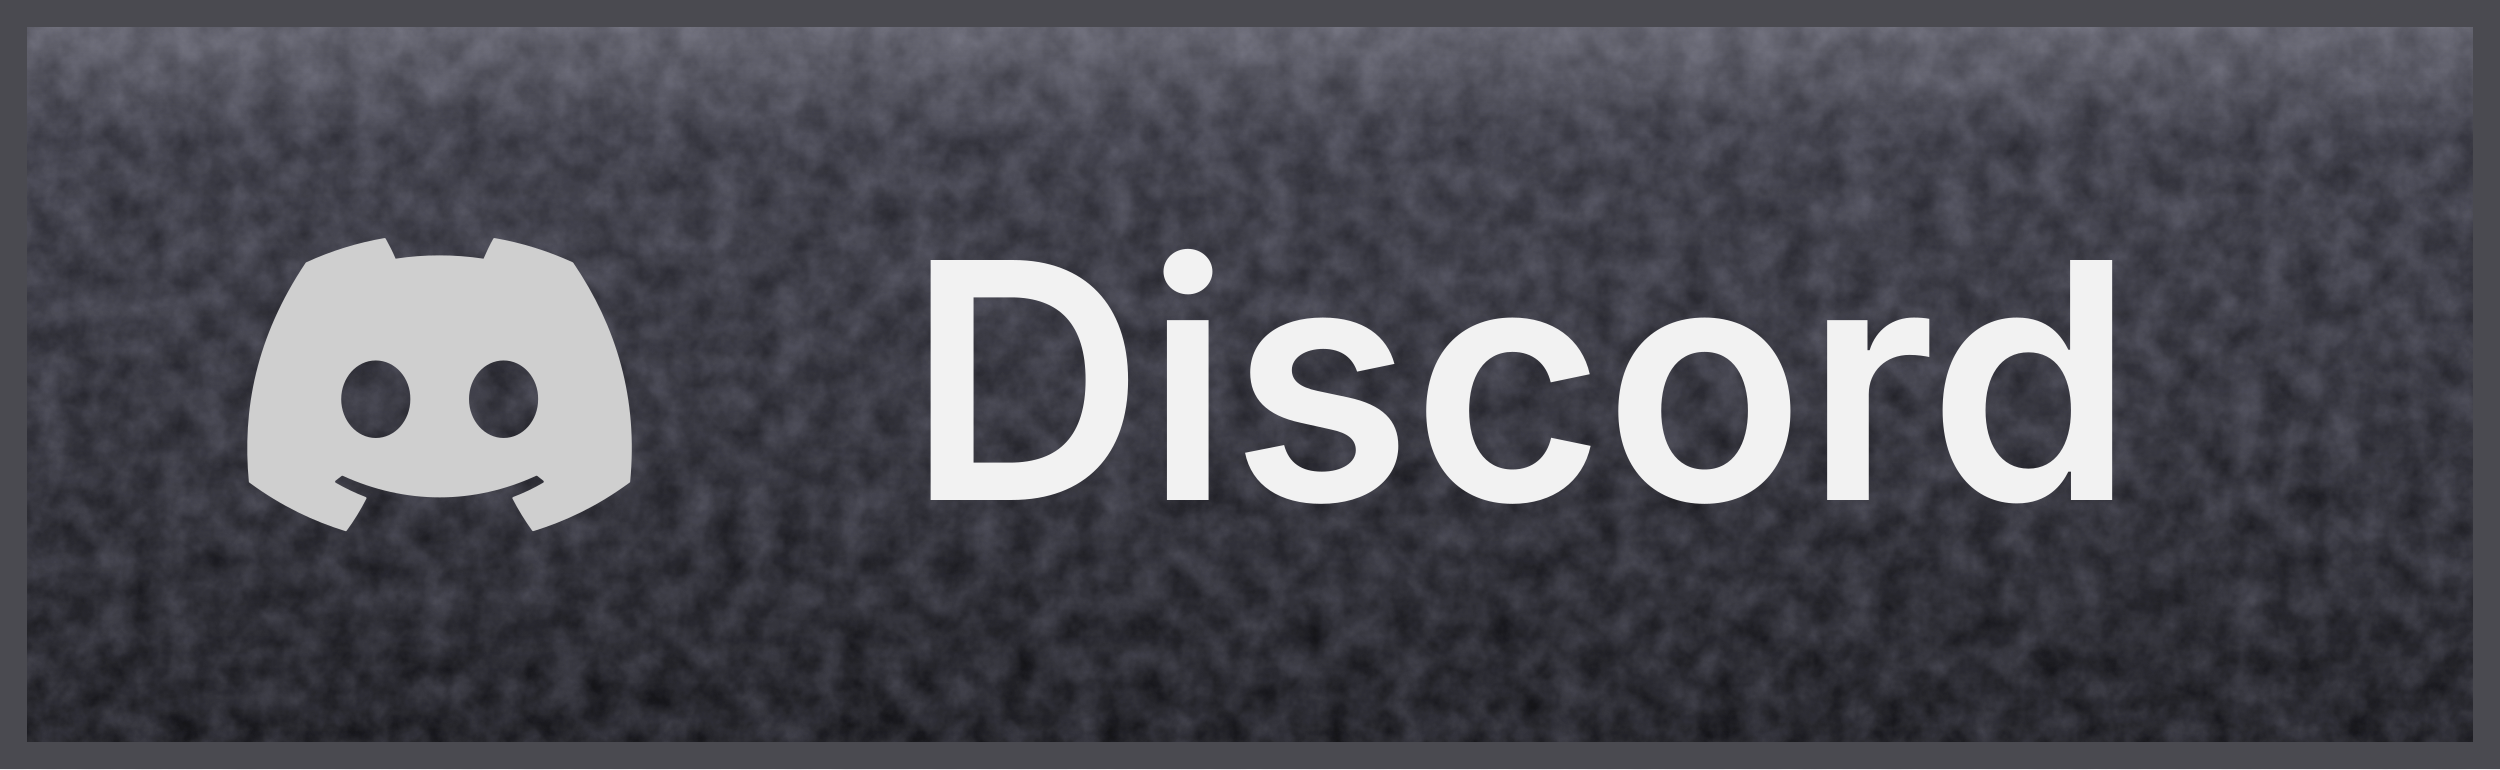
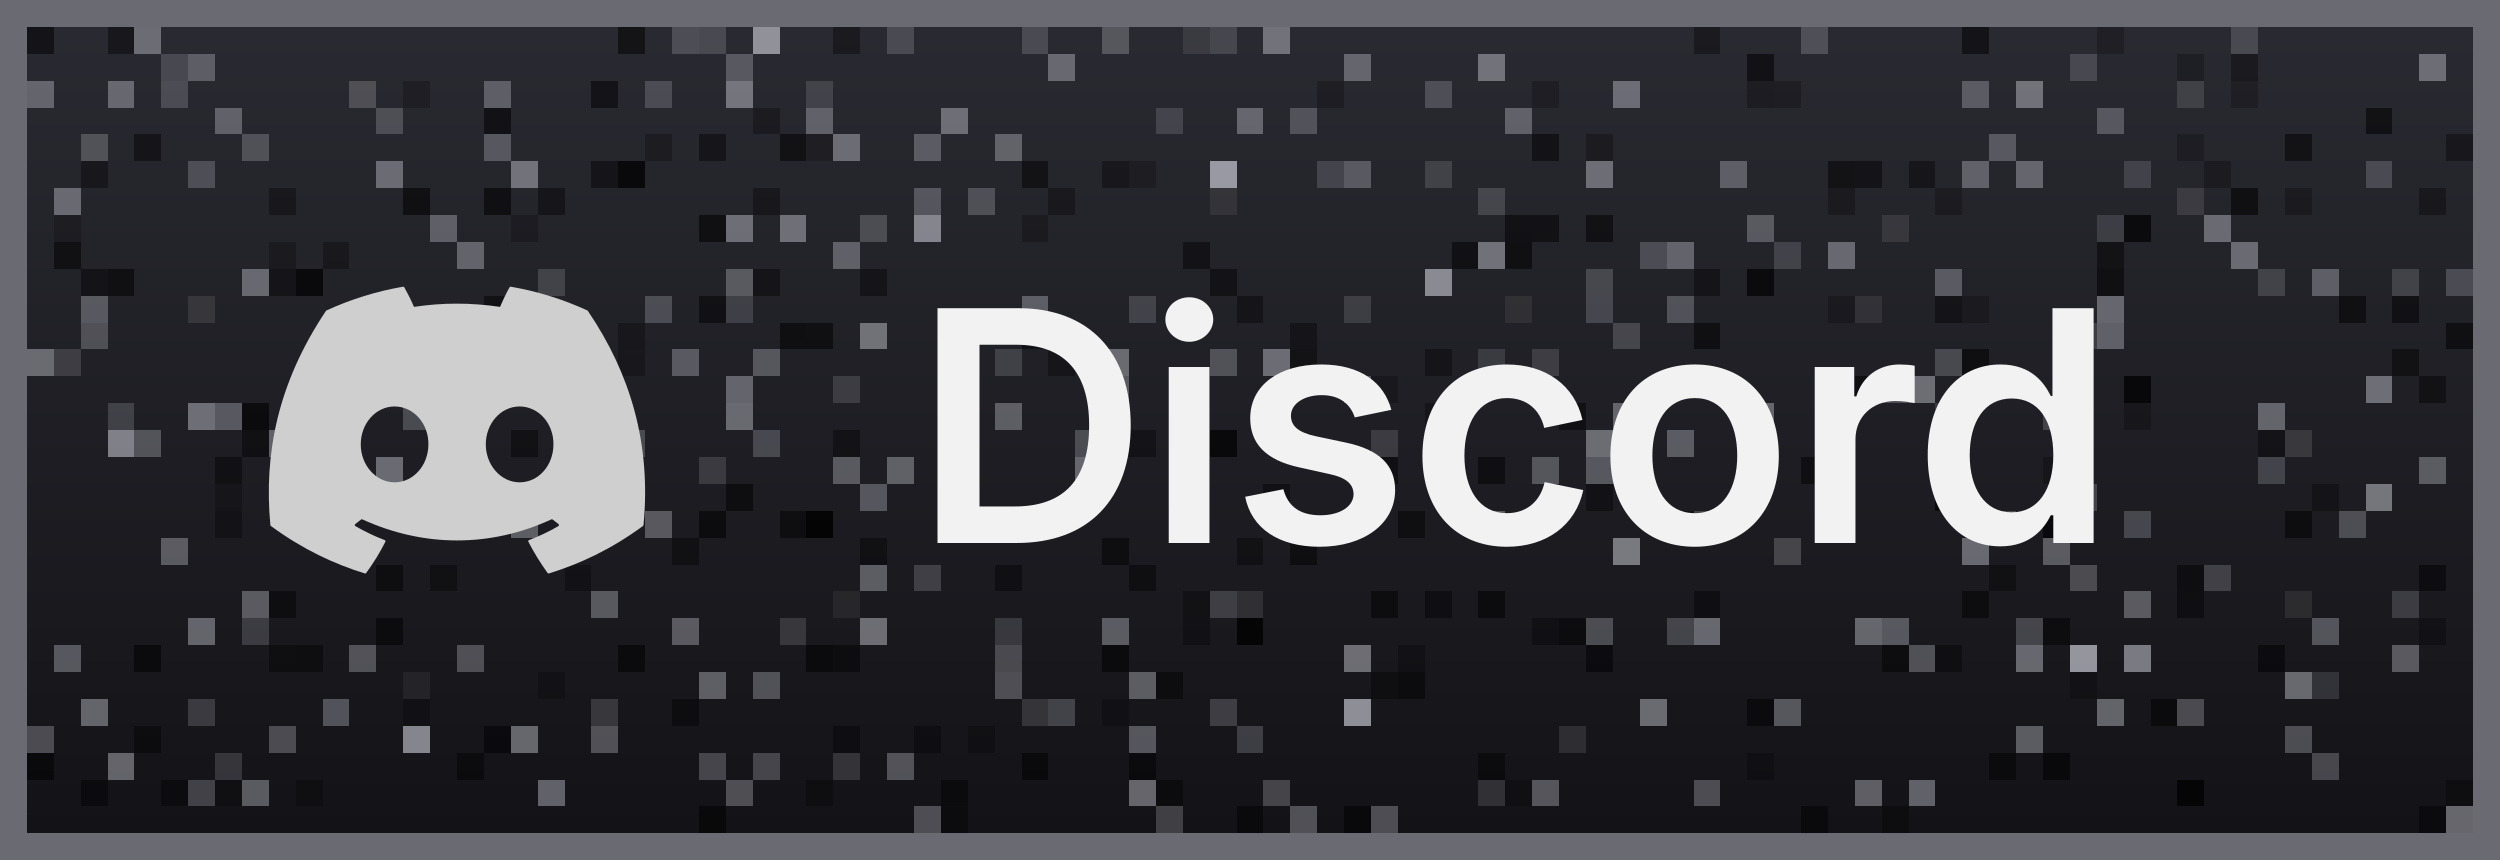
- <svg xmlns="http://www.w3.org/2000/svg" width="91" height="28" viewBox="0 0 91 28" role="img" aria-label="Discord">
+ <svg xmlns="http://www.w3.org/2000/svg" width="93" height="32" viewBox="0 0 93 32" role="img" aria-label="Discord">
  <defs>
    <linearGradient id="pt" x1="0" y1="0" x2="0" y2="1">
-       <stop offset="0" stop-color="#5a5a64" />
-       <stop offset="0.18" stop-color="#2a2a32" />
-       <stop offset="0.55" stop-color="#1e1e24" />
-       <stop offset="1" stop-color="#08080a" />
+       <stop offset="0" stop-color="#2a2a32" />
+       <stop offset="1" stop-color="#121216" />
    </linearGradient>
-     <filter id="gn" x="0" y="0" width="1" height="1" filterUnits="objectBoundingBox" primitiveUnits="userSpaceOnUse" color-interpolation-filters="sRGB">
-       <feTurbulence type="fractalNoise" baseFrequency="0.85" numOctaves="4" seed="4" stitchTiles="stitch" result="n" />
-       <feColorMatrix type="matrix" values="0 0 0 0 0.78  0 0 0 0 0.78  0 0 0 0 0.82  0 0 0 0.45 0" in="n" result="g" />
-       <feBlend in="SourceGraphic" in2="g" mode="overlay" />
-     </filter>
+     <clipPath id="face">
+       <rect x="0" y="0" width="93" height="32" />
+     </clipPath>
  </defs>
-   <rect x="0" y="0" width="91" height="28" shape-rendering="crispEdges" fill="url(#pt)" filter="url(#gn)" />
-   <rect x="0.5" y="0.5" width="90" height="27" fill="none" stroke="#4a4a50" shape-rendering="crispEdges" />
-   <g transform="translate(9.00 7.00) scale(0.5833)" fill="#cfcfcf">
+   <g clip-path="url(#face)" shape-rendering="crispEdges">
+     <rect x="0" y="0" width="93" height="32" fill="url(#pt)" />
+     <rect x="81" y="2" width="1" height="1" fill="#000000" opacity="0.24" />
+     <rect x="5" y="1" width="1" height="1" fill="#c8c8d2" opacity="0.42" />
+     <rect x="85" y="16" width="1" height="1" fill="#000000" opacity="0.39" />
+     <rect x="10" y="27" width="1" height="1" fill="#c8c8d2" opacity="0.30" />
+     <rect x="71" y="14" width="1" height="1" fill="#c8c8d2" opacity="0.46" />
+     <rect x="8" y="4" width="1" height="1" fill="#c8c8d2" opacity="0.36" />
+     <rect x="25" y="20" width="1" height="1" fill="#000000" opacity="0.36" />
+     <rect x="90" y="17" width="1" height="1" fill="#c8c8d2" opacity="0.36" />
+     <rect x="26" y="25" width="1" height="1" fill="#c8c8d2" opacity="0.40" />
+     <rect x="73" y="22" width="1" height="1" fill="#000000" opacity="0.47" />
+     <rect x="68" y="18" width="1" height="1" fill="#000000" opacity="0.40" />
+     <rect x="50" y="11" width="1" height="1" fill="#c8c8d2" opacity="0.17" />
+     <rect x="20" y="10" width="1" height="1" fill="#c8c8d2" opacity="0.19" />
+     <rect x="83" y="2" width="1" height="1" fill="#000000" opacity="0.36" />
+     <rect x="11" y="16" width="1" height="1" fill="#000000" opacity="0.48" />
+     <rect x="39" y="2" width="1" height="1" fill="#c8c8d2" opacity="0.40" />
+     <rect x="4" y="16" width="1" height="1" fill="#c8c8d2" opacity="0.40" />
+     <rect x="73" y="20" width="1" height="1" fill="#c8c8d2" opacity="0.23" />
+     <rect x="35" y="18" width="1" height="1" fill="#c8c8d2" opacity="0.28" />
+     <rect x="34" y="27" width="1" height="1" fill="#000000" opacity="0.31" />
+     <rect x="55" y="29" width="1" height="1" fill="#c8c8d2" opacity="0.16" />
+     <rect x="78" y="10" width="1" height="1" fill="#000000" opacity="0.54" />
+     <rect x="50" y="24" width="1" height="1" fill="#c8c8d2" opacity="0.48" />
+     <rect x="13" y="3" width="1" height="1" fill="#c8c8d2" opacity="0.41" />
+     <rect x="89" y="24" width="1" height="1" fill="#c8c8d2" opacity="0.37" />
+     <rect x="32" y="20" width="1" height="1" fill="#000000" opacity="0.37" />
+     <rect x="76" y="19" width="1" height="1" fill="#000000" opacity="0.41" />
+     <rect x="51" y="17" width="1" height="1" fill="#000000" opacity="0.43" />
+     <rect x="43" y="25" width="1" height="1" fill="#000000" opacity="0.43" />
+     <rect x="4" y="10" width="1" height="1" fill="#000000" opacity="0.54" />
+     <rect x="55" y="13" width="1" height="1" fill="#c8c8d2" opacity="0.16" />
+     <rect x="78" y="26" width="1" height="1" fill="#c8c8d2" opacity="0.43" />
+     <rect x="2" y="13" width="1" height="1" fill="#c8c8d2" opacity="0.17" />
+     <rect x="66" y="20" width="1" height="1" fill="#000000" opacity="0.31" />
+     <rect x="7" y="11" width="1" height="1" fill="#c8c8d2" opacity="0.42" />
+     <rect x="73" y="3" width="1" height="1" fill="#c8c8d2" opacity="0.32" />
+     <rect x="32" y="12" width="1" height="1" fill="#c8c8d2" opacity="0.48" />
+     <rect x="63" y="1" width="1" height="1" fill="#000000" opacity="0.37" />
+     <rect x="73" y="6" width="1" height="1" fill="#c8c8d2" opacity="0.37" />
+     <rect x="88" y="18" width="1" height="1" fill="#c8c8d2" opacity="0.35" />
+     <rect x="21" y="18" width="1" height="1" fill="#000000" opacity="0.48" />
+     <rect x="58" y="27" width="1" height="1" fill="#c8c8d2" opacity="0.40" />
+     <rect x="46" y="22" width="1" height="1" fill="#c8c8d2" opacity="0.35" />
+     <rect x="87" y="11" width="1" height="1" fill="#000000" opacity="0.53" />
+     <rect x="19" y="16" width="1" height="1" fill="#000000" opacity="0.41" />
+     <rect x="1" y="27" width="1" height="1" fill="#c8c8d2" opacity="0.30" />
+     <rect x="41" y="13" width="1" height="1" fill="#c8c8d2" opacity="0.44" />
+     <rect x="85" y="5" width="1" height="1" fill="#000000" opacity="0.50" />
+     <rect x="59" y="11" width="1" height="1" fill="#c8c8d2" opacity="0.23" />
+     <rect x="55" y="2" width="1" height="1" fill="#c8c8d2" opacity="0.46" />
+     <rect x="32" y="23" width="1" height="1" fill="#c8c8d2" opacity="0.48" />
+     <rect x="32" y="8" width="1" height="1" fill="#000000" opacity="0.27" />
+     <rect x="2" y="7" width="1" height="1" fill="#c8c8d2" opacity="0.42" />
+     <rect x="50" y="14" width="1" height="1" fill="#c8c8d2" opacity="0.32" />
+     <rect x="75" y="23" width="1" height="1" fill="#c8c8d2" opacity="0.25" />
+     <rect x="60" y="12" width="1" height="1" fill="#c8c8d2" opacity="0.22" />
+     <rect x="24" y="11" width="1" height="1" fill="#c8c8d2" opacity="0.26" />
+     <rect x="0" y="11" width="1" height="1" fill="#000000" opacity="0.30" />
+     <rect x="63" y="19" width="1" height="1" fill="#c8c8d2" opacity="0.23" />
+     <rect x="8" y="18" width="1" height="1" fill="#000000" opacity="0.24" />
+     <rect x="10" y="24" width="1" height="1" fill="#000000" opacity="0.38" />
+     <rect x="85" y="27" width="1" height="1" fill="#c8c8d2" opacity="0.31" />
+     <rect x="15" y="3" width="1" height="1" fill="#000000" opacity="0.24" />
+     <rect x="47" y="18" width="1" height="1" fill="#000000" opacity="0.39" />
+     <rect x="26" y="17" width="1" height="1" fill="#c8c8d2" opacity="0.17" />
+     <rect x="52" y="25" width="1" height="1" fill="#000000" opacity="0.48" />
+     <rect x="8" y="29" width="1" height="1" fill="#000000" opacity="0.21" />
+     <rect x="70" y="14" width="1" height="1" fill="#c8c8d2" opacity="0.27" />
+     <rect x="44" y="1" width="1" height="1" fill="#c8c8d2" opacity="0.20" />
+     <rect x="55" y="22" width="1" height="1" fill="#000000" opacity="0.52" />
+     <rect x="7" y="6" width="1" height="1" fill="#c8c8d2" opacity="0.25" />
+     <rect x="14" y="21" width="1" height="1" fill="#000000" opacity="0.47" />
+     <rect x="76" y="20" width="1" height="1" fill="#c8c8d2" opacity="0.37" />
+     <rect x="34" y="5" width="1" height="1" fill="#c8c8d2" opacity="0.33" />
+     <rect x="49" y="3" width="1" height="1" fill="#000000" opacity="0.26" />
+     <rect x="58" y="23" width="1" height="1" fill="#000000" opacity="0.49" />
+     <rect x="28" y="10" width="1" height="1" fill="#000000" opacity="0.39" />
+     <rect x="55" y="9" width="1" height="1" fill="#c8c8d2" opacity="0.47" />
+     <rect x="90" y="31" width="1" height="1" fill="#c8c8d2" opacity="0.24" />
+     <rect x="69" y="14" width="1" height="1" fill="#000000" opacity="0.53" />
+     <rect x="28" y="7" width="1" height="1" fill="#000000" opacity="0.35" />
+     <rect x="85" y="0" width="1" height="1" fill="#c8c8d2" opacity="0.22" />
+     <rect x="17" y="17" width="1" height="1" fill="#000000" opacity="0.26" />
+     <rect x="60" y="15" width="1" height="1" fill="#c8c8d2" opacity="0.41" />
+     <rect x="70" y="30" width="1" height="1" fill="#000000" opacity="0.34" />
+     <rect x="22" y="22" width="1" height="1" fill="#000000" opacity="0.31" />
+     <rect x="72" y="15" width="1" height="1" fill="#c8c8d2" opacity="0.28" />
+     <rect x="45" y="13" width="1" height="1" fill="#c8c8d2" opacity="0.29" />
+     <rect x="3" y="12" width="1" height="1" fill="#c8c8d2" opacity="0.28" />
+     <rect x="17" y="28" width="1" height="1" fill="#000000" opacity="0.44" />
+     <rect x="10" y="22" width="1" height="1" fill="#000000" opacity="0.43" />
+     <rect x="88" y="6" width="1" height="1" fill="#c8c8d2" opacity="0.23" />
+     <rect x="23" y="6" width="1" height="1" fill="#000000" opacity="0.36" />
+     <rect x="50" y="26" width="1" height="1" fill="#c8c8d2" opacity="0.47" />
+     <rect x="3" y="26" width="1" height="1" fill="#c8c8d2" opacity="0.44" />
+     <rect x="74" y="21" width="1" height="1" fill="#000000" opacity="0.34" />
+     <rect x="14" y="18" width="1" height="1" fill="#c8c8d2" opacity="0.36" />
+     <rect x="50" y="2" width="1" height="1" fill="#c8c8d2" opacity="0.38" />
+     <rect x="73" y="20" width="1" height="1" fill="#c8c8d2" opacity="0.29" />
+     <rect x="31" y="27" width="1" height="1" fill="#000000" opacity="0.35" />
+     <rect x="72" y="31" width="1" height="1" fill="#000000" opacity="0.25" />
+     <rect x="46" y="11" width="1" height="1" fill="#000000" opacity="0.38" />
+     <rect x="27" y="11" width="1" height="1" fill="#c8c8d2" opacity="0.18" />
+     <rect x="11" y="10" width="1" height="1" fill="#000000" opacity="0.33" />
+     <rect x="25" y="26" width="1" height="1" fill="#000000" opacity="0.41" />
+     <rect x="8" y="17" width="1" height="1" fill="#000000" opacity="0.40" />
+     <rect x="91" y="5" width="1" height="1" fill="#000000" opacity="0.37" />
+     <rect x="50" y="6" width="1" height="1" fill="#c8c8d2" opacity="0.32" />
+     <rect x="8" y="19" width="1" height="1" fill="#000000" opacity="0.31" />
+     <rect x="47" y="1" width="1" height="1" fill="#c8c8d2" opacity="0.46" />
+     <rect x="65" y="8" width="1" height="1" fill="#c8c8d2" opacity="0.32" />
+     <rect x="27" y="29" width="1" height="1" fill="#c8c8d2" opacity="0.32" />
+     <rect x="50" y="30" width="1" height="1" fill="#000000" opacity="0.53" />
+     <rect x="34" y="30" width="1" height="1" fill="#c8c8d2" opacity="0.32" />
+     <rect x="56" y="8" width="1" height="1" fill="#000000" opacity="0.50" />
+     <rect x="31" y="1" width="1" height="1" fill="#000000" opacity="0.37" />
+     <rect x="36" y="7" width="1" height="1" fill="#c8c8d2" opacity="0.26" />
+     <rect x="30" y="24" width="1" height="1" fill="#000000" opacity="0.53" />
+     <rect x="91" y="10" width="1" height="1" fill="#c8c8d2" opacity="0.25" />
+     <rect x="42" y="11" width="1" height="1" fill="#c8c8d2" opacity="0.20" />
+     <rect x="43" y="4" width="1" height="1" fill="#c8c8d2" opacity="0.18" />
+     <rect x="72" y="13" width="1" height="1" fill="#c8c8d2" opacity="0.24" />
+     <rect x="58" y="27" width="1" height="1" fill="#000000" opacity="0.50" />
+     <rect x="1" y="28" width="1" height="1" fill="#000000" opacity="0.53" />
+     <rect x="46" y="22" width="1" height="1" fill="#000000" opacity="0.44" />
+     <rect x="53" y="13" width="1" height="1" fill="#000000" opacity="0.35" />
+     <rect x="63" y="12" width="1" height="1" fill="#000000" opacity="0.52" />
+     <rect x="9" y="23" width="1" height="1" fill="#c8c8d2" opacity="0.20" />
+     <rect x="31" y="9" width="1" height="1" fill="#c8c8d2" opacity="0.37" />
+     <rect x="27" y="14" width="1" height="1" fill="#c8c8d2" opacity="0.41" />
+     <rect x="8" y="28" width="1" height="1" fill="#c8c8d2" opacity="0.18" />
+     <rect x="63" y="23" width="1" height="1" fill="#c8c8d2" opacity="0.45" />
+     <rect x="6" y="3" width="1" height="1" fill="#c8c8d2" opacity="0.23" />
+     <rect x="11" y="24" width="1" height="1" fill="#000000" opacity="0.41" />
+     <rect x="12" y="9" width="1" height="1" fill="#000000" opacity="0.32" />
+     <rect x="78" y="11" width="1" height="1" fill="#c8c8d2" opacity="0.41" />
+     <rect x="3" y="5" width="1" height="1" fill="#000000" opacity="0.22" />
+     <rect x="38" y="11" width="1" height="1" fill="#c8c8d2" opacity="0.36" />
+     <rect x="35" y="18" width="1" height="1" fill="#000000" opacity="0.53" />
+     <rect x="76" y="15" width="1" height="1" fill="#c8c8d2" opacity="0.21" />
+     <rect x="83" y="7" width="1" height="1" fill="#000000" opacity="0.56" />
+     <rect x="74" y="19" width="1" height="1" fill="#c8c8d2" opacity="0.26" />
+     <rect x="67" y="30" width="1" height="1" fill="#000000" opacity="0.25" />
+     <rect x="5" y="24" width="1" height="1" fill="#000000" opacity="0.54" />
+     <rect x="89" y="10" width="1" height="1" fill="#c8c8d2" opacity="0.19" />
+     <rect x="6" y="20" width="1" height="1" fill="#c8c8d2" opacity="0.37" />
+     <rect x="77" y="24" width="1" height="1" fill="#c8c8d2" opacity="0.47" />
+     <rect x="19" y="6" width="1" height="1" fill="#c8c8d2" opacity="0.47" />
+     <rect x="15" y="26" width="1" height="1" fill="#000000" opacity="0.22" />
+     <rect x="51" y="25" width="1" height="1" fill="#000000" opacity="0.35" />
+     <rect x="77" y="25" width="1" height="1" fill="#000000" opacity="0.23" />
+     <rect x="40" y="16" width="1" height="1" fill="#c8c8d2" opacity="0.27" />
+     <rect x="53" y="10" width="1" height="1" fill="#c8c8d2" opacity="0.41" />
+     <rect x="7" y="2" width="1" height="1" fill="#c8c8d2" opacity="0.33" />
+     <rect x="41" y="24" width="1" height="1" fill="#000000" opacity="0.41" />
+     <rect x="7" y="29" width="1" height="1" fill="#c8c8d2" opacity="0.25" />
+     <rect x="14" y="6" width="1" height="1" fill="#c8c8d2" opacity="0.43" />
+     <rect x="83" y="9" width="1" height="1" fill="#c8c8d2" opacity="0.43" />
+     <rect x="16" y="31" width="1" height="1" fill="#000000" opacity="0.22" />
+     <rect x="39" y="26" width="1" height="1" fill="#c8c8d2" opacity="0.25" />
+     <rect x="78" y="31" width="1" height="1" fill="#000000" opacity="0.55" />
+     <rect x="65" y="10" width="1" height="1" fill="#000000" opacity="0.30" />
+     <rect x="31" y="17" width="1" height="1" fill="#c8c8d2" opacity="0.35" />
+     <rect x="41" y="20" width="1" height="1" fill="#000000" opacity="0.47" />
+     <rect x="1" y="0" width="1" height="1" fill="#c8c8d2" opacity="0.20" />
+     <rect x="81" y="3" width="1" height="1" fill="#000000" opacity="0.24" />
+     <rect x="72" y="18" width="1" height="1" fill="#000000" opacity="0.43" />
+     <rect x="66" y="20" width="1" height="1" fill="#c8c8d2" opacity="0.28" />
+     <rect x="52" y="24" width="1" height="1" fill="#000000" opacity="0.24" />
+     <rect x="79" y="8" width="1" height="1" fill="#000000" opacity="0.43" />
+     <rect x="92" y="30" width="1" height="1" fill="#000000" opacity="0.36" />
+     <rect x="77" y="21" width="1" height="1" fill="#c8c8d2" opacity="0.28" />
+     <rect x="22" y="27" width="1" height="1" fill="#c8c8d2" opacity="0.33" />
+     <rect x="18" y="11" width="1" height="1" fill="#000000" opacity="0.47" />
+     <rect x="89" y="13" width="1" height="1" fill="#000000" opacity="0.45" />
+     <rect x="72" y="10" width="1" height="1" fill="#c8c8d2" opacity="0.34" />
+     <rect x="34" y="8" width="1" height="1" fill="#c8c8d2" opacity="0.34" />
+     <rect x="31" y="22" width="1" height="1" fill="#c8c8d2" opacity="0.30" />
+     <rect x="91" y="12" width="1" height="1" fill="#000000" opacity="0.52" />
+     <rect x="1" y="1" width="1" height="1" fill="#000000" opacity="0.50" />
+     <rect x="68" y="9" width="1" height="1" fill="#c8c8d2" opacity="0.42" />
+     <rect x="70" y="23" width="1" height="1" fill="#c8c8d2" opacity="0.36" />
+     <rect x="28" y="13" width="1" height="1" fill="#c8c8d2" opacity="0.32" />
+     <rect x="53" y="10" width="1" height="1" fill="#c8c8d2" opacity="0.37" />
+     <rect x="19" y="11" width="1" height="1" fill="#000000" opacity="0.32" />
+     <rect x="85" y="19" width="1" height="1" fill="#000000" opacity="0.50" />
+     <rect x="77" y="18" width="1" height="1" fill="#c8c8d2" opacity="0.22" />
+     <rect x="29" y="19" width="1" height="1" fill="#000000" opacity="0.47" />
+     <rect x="18" y="5" width="1" height="1" fill="#c8c8d2" opacity="0.30" />
+     <rect x="77" y="12" width="1" height="1" fill="#c8c8d2" opacity="0.17" />
+     <rect x="13" y="12" width="1" height="1" fill="#c8c8d2" opacity="0.20" />
+     <rect x="60" y="20" width="1" height="1" fill="#c8c8d2" opacity="0.40" />
+     <rect x="12" y="15" width="1" height="1" fill="#c8c8d2" opacity="0.23" />
+     <rect x="81" y="21" width="1" height="1" fill="#000000" opacity="0.27" />
+     <rect x="55" y="17" width="1" height="1" fill="#000000" opacity="0.47" />
+     <rect x="92" y="2" width="1" height="1" fill="#000000" opacity="0.26" />
+     <rect x="45" y="1" width="1" height="1" fill="#c8c8d2" opacity="0.18" />
+     <rect x="76" y="17" width="1" height="1" fill="#000000" opacity="0.25" />
+     <rect x="86" y="28" width="1" height="1" fill="#c8c8d2" opacity="0.28" />
+     <rect x="26" y="30" width="1" height="1" fill="#000000" opacity="0.55" />
+     <rect x="33" y="17" width="1" height="1" fill="#c8c8d2" opacity="0.39" />
+     <rect x="69" y="6" width="1" height="1" fill="#000000" opacity="0.46" />
+     <rect x="28" y="28" width="1" height="1" fill="#c8c8d2" opacity="0.27" />
+     <rect x="79" y="14" width="1" height="1" fill="#000000" opacity="0.55" />
+     <rect x="11" y="17" width="1" height="1" fill="#c8c8d2" opacity="0.25" />
+     <rect x="57" y="17" width="1" height="1" fill="#c8c8d2" opacity="0.33" />
+     <rect x="31" y="24" width="1" height="1" fill="#000000" opacity="0.45" />
+     <rect x="84" y="10" width="1" height="1" fill="#c8c8d2" opacity="0.19" />
+     <rect x="9" y="15" width="1" height="1" fill="#000000" opacity="0.20" />
+     <rect x="73" y="13" width="1" height="1" fill="#000000" opacity="0.53" />
+     <rect x="59" y="5" width="1" height="1" fill="#000000" opacity="0.29" />
+     <rect x="45" y="10" width="1" height="1" fill="#000000" opacity="0.45" />
+     <rect x="66" y="26" width="1" height="1" fill="#c8c8d2" opacity="0.36" />
+     <rect x="37" y="25" width="1" height="1" fill="#c8c8d2" opacity="0.31" />
+     <rect x="86" y="18" width="1" height="1" fill="#000000" opacity="0.29" />
+     <rect x="23" y="13" width="1" height="1" fill="#000000" opacity="0.26" />
+     <rect x="58" y="15" width="1" height="1" fill="#000000" opacity="0.45" />
+     <rect x="69" y="11" width="1" height="1" fill="#c8c8d2" opacity="0.20" />
+     <rect x="34" y="21" width="1" height="1" fill="#c8c8d2" opacity="0.21" />
+     <rect x="48" y="30" width="1" height="1" fill="#000000" opacity="0.30" />
+     <rect x="89" y="11" width="1" height="1" fill="#000000" opacity="0.48" />
+     <rect x="23" y="12" width="1" height="1" fill="#000000" opacity="0.27" />
+     <rect x="11" y="10" width="1" height="1" fill="#000000" opacity="0.56" />
+     <rect x="59" y="8" width="1" height="1" fill="#000000" opacity="0.51" />
+     <rect x="4" y="15" width="1" height="1" fill="#c8c8d2" opacity="0.20" />
+     <rect x="31" y="14" width="1" height="1" fill="#c8c8d2" opacity="0.17" />
+     <rect x="41" y="14" width="1" height="1" fill="#c8c8d2" opacity="0.35" />
+     <rect x="7" y="23" width="1" height="1" fill="#c8c8d2" opacity="0.43" />
+     <rect x="13" y="14" width="1" height="1" fill="#000000" opacity="0.22" />
+     <rect x="4" y="3" width="1" height="1" fill="#c8c8d2" opacity="0.40" />
+     <rect x="12" y="12" width="1" height="1" fill="#000000" opacity="0.31" />
+     <rect x="63" y="10" width="1" height="1" fill="#000000" opacity="0.38" />
+     <rect x="57" y="29" width="1" height="1" fill="#c8c8d2" opacity="0.36" />
+     <rect x="42" y="29" width="1" height="1" fill="#000000" opacity="0.34" />
+     <rect x="75" y="3" width="1" height="1" fill="#c8c8d2" opacity="0.46" />
+     <rect x="3" y="10" width="1" height="1" fill="#000000" opacity="0.41" />
+     <rect x="19" y="27" width="1" height="1" fill="#c8c8d2" opacity="0.45" />
+     <rect x="60" y="20" width="1" height="1" fill="#c8c8d2" opacity="0.24" />
+     <rect x="6" y="2" width="1" height="1" fill="#c8c8d2" opacity="0.20" />
+     <rect x="45" y="6" width="1" height="1" fill="#c8c8d2" opacity="0.46" />
+     <rect x="74" y="0" width="1" height="1" fill="#c8c8d2" opacity="0.45" />
+     <rect x="79" y="8" width="1" height="1" fill="#000000" opacity="0.45" />
+     <rect x="50" y="26" width="1" height="1" fill="#c8c8d2" opacity="0.38" />
+     <rect x="14" y="17" width="1" height="1" fill="#c8c8d2" opacity="0.45" />
+     <rect x="20" y="7" width="1" height="1" fill="#000000" opacity="0.40" />
+     <rect x="81" y="7" width="1" height="1" fill="#000000" opacity="0.29" />
+     <rect x="51" y="30" width="1" height="1" fill="#c8c8d2" opacity="0.32" />
+     <rect x="23" y="24" width="1" height="1" fill="#000000" opacity="0.54" />
+     <rect x="66" y="9" width="1" height="1" fill="#c8c8d2" opacity="0.19" />
+     <rect x="25" y="1" width="1" height="1" fill="#c8c8d2" opacity="0.23" />
+     <rect x="71" y="29" width="1" height="1" fill="#c8c8d2" opacity="0.43" />
+     <rect x="38" y="12" width="1" height="1" fill="#000000" opacity="0.44" />
+     <rect x="86" y="23" width="1" height="1" fill="#c8c8d2" opacity="0.34" />
+     <rect x="47" y="13" width="1" height="1" fill="#c8c8d2" opacity="0.45" />
+     <rect x="38" y="6" width="1" height="1" fill="#000000" opacity="0.49" />
+     <rect x="24" y="19" width="1" height="1" fill="#c8c8d2" opacity="0.35" />
+     <rect x="28" y="1" width="1" height="1" fill="#c8c8d2" opacity="0.28" />
+     <rect x="86" y="10" width="1" height="1" fill="#c8c8d2" opacity="0.36" />
+     <rect x="6" y="29" width="1" height="1" fill="#000000" opacity="0.39" />
+     <rect x="78" y="8" width="1" height="1" fill="#c8c8d2" opacity="0.16" />
+     <rect x="23" y="6" width="1" height="1" fill="#000000" opacity="0.21" />
+     <rect x="81" y="29" width="1" height="1" fill="#000000" opacity="0.48" />
+     <rect x="9" y="16" width="1" height="1" fill="#000000" opacity="0.43" />
+     <rect x="30" y="19" width="1" height="1" fill="#000000" opacity="0.44" />
+     <rect x="69" y="29" width="1" height="1" fill="#c8c8d2" opacity="0.41" />
+     <rect x="59" y="0" width="1" height="1" fill="#c8c8d2" opacity="0.26" />
+     <rect x="81" y="31" width="1" height="1" fill="#000000" opacity="0.26" />
+     <rect x="18" y="3" width="1" height="1" fill="#c8c8d2" opacity="0.34" />
+     <rect x="70" y="24" width="1" height="1" fill="#000000" opacity="0.48" />
+     <rect x="84" y="17" width="1" height="1" fill="#c8c8d2" opacity="0.23" />
+     <rect x="27" y="15" width="1" height="1" fill="#c8c8d2" opacity="0.44" />
+     <rect x="81" y="29" width="1" height="1" fill="#000000" opacity="0.55" />
+     <rect x="57" y="5" width="1" height="1" fill="#000000" opacity="0.49" />
+     <rect x="26" y="1" width="1" height="1" fill="#c8c8d2" opacity="0.20" />
+     <rect x="38" y="8" width="1" height="1" fill="#000000" opacity="0.25" />
+     <rect x="45" y="6" width="1" height="1" fill="#c8c8d2" opacity="0.47" />
+     <rect x="46" y="30" width="1" height="1" fill="#000000" opacity="0.47" />
+     <rect x="3" y="5" width="1" height="1" fill="#c8c8d2" opacity="0.30" />
+     <rect x="19" y="14" width="1" height="1" fill="#c8c8d2" opacity="0.19" />
+     <rect x="92" y="31" width="1" height="1" fill="#c8c8d2" opacity="0.38" />
+     <rect x="64" y="6" width="1" height="1" fill="#c8c8d2" opacity="0.35" />
+     <rect x="79" y="19" width="1" height="1" fill="#c8c8d2" opacity="0.25" />
+     <rect x="1" y="13" width="1" height="1" fill="#c8c8d2" opacity="0.44" />
+     <rect x="91" y="29" width="1" height="1" fill="#000000" opacity="0.30" />
+     <rect x="22" y="17" width="1" height="1" fill="#000000" opacity="0.53" />
+     <rect x="79" y="6" width="1" height="1" fill="#c8c8d2" opacity="0.18" />
+     <rect x="33" y="28" width="1" height="1" fill="#c8c8d2" opacity="0.34" />
+     <rect x="16" y="21" width="1" height="1" fill="#000000" opacity="0.34" />
+     <rect x="76" y="23" width="1" height="1" fill="#000000" opacity="0.48" />
+     <rect x="5" y="5" width="1" height="1" fill="#000000" opacity="0.45" />
+     <rect x="65" y="10" width="1" height="1" fill="#000000" opacity="0.52" />
+     <rect x="57" y="8" width="1" height="1" fill="#000000" opacity="0.49" />
+     <rect x="85" y="16" width="1" height="1" fill="#c8c8d2" opacity="0.21" />
+     <rect x="26" y="11" width="1" height="1" fill="#000000" opacity="0.48" />
+     <rect x="59" y="18" width="1" height="1" fill="#000000" opacity="0.35" />
+     <rect x="73" y="1" width="1" height="1" fill="#000000" opacity="0.50" />
+     <rect x="37" y="23" width="1" height="1" fill="#c8c8d2" opacity="0.18" />
+     <rect x="71" y="24" width="1" height="1" fill="#c8c8d2" opacity="0.32" />
+     <rect x="10" y="7" width="1" height="1" fill="#000000" opacity="0.35" />
+     <rect x="81" y="5" width="1" height="1" fill="#000000" opacity="0.23" />
+     <rect x="70" y="8" width="1" height="1" fill="#000000" opacity="0.35" />
+     <rect x="66" y="3" width="1" height="1" fill="#000000" opacity="0.25" />
+     <rect x="74" y="28" width="1" height="1" fill="#000000" opacity="0.46" />
+     <rect x="48" y="4" width="1" height="1" fill="#c8c8d2" opacity="0.27" />
+     <rect x="26" y="5" width="1" height="1" fill="#000000" opacity="0.43" />
+     <rect x="34" y="8" width="1" height="1" fill="#c8c8d2" opacity="0.38" />
+     <rect x="46" y="20" width="1" height="1" fill="#000000" opacity="0.34" />
+     <rect x="22" y="19" width="1" height="1" fill="#000000" opacity="0.30" />
+     <rect x="38" y="28" width="1" height="1" fill="#000000" opacity="0.53" />
+     <rect x="44" y="23" width="1" height="1" fill="#000000" opacity="0.28" />
+     <rect x="83" y="3" width="1" height="1" fill="#000000" opacity="0.23" />
+     <rect x="80" y="26" width="1" height="1" fill="#000000" opacity="0.52" />
+     <rect x="12" y="26" width="1" height="1" fill="#c8c8d2" opacity="0.34" />
+     <rect x="47" y="29" width="1" height="1" fill="#c8c8d2" opacity="0.38" />
+     <rect x="67" y="30" width="1" height="1" fill="#000000" opacity="0.29" />
+     <rect x="22" y="15" width="1" height="1" fill="#000000" opacity="0.49" />
+     <rect x="7" y="26" width="1" height="1" fill="#c8c8d2" opacity="0.20" />
+     <rect x="85" y="7" width="1" height="1" fill="#000000" opacity="0.27" />
+     <rect x="51" y="22" width="1" height="1" fill="#000000" opacity="0.48" />
+     <rect x="70" y="8" width="1" height="1" fill="#c8c8d2" opacity="0.18" />
+     <rect x="87" y="19" width="1" height="1" fill="#c8c8d2" opacity="0.29" />
+     <rect x="24" y="5" width="1" height="1" fill="#000000" opacity="0.26" />
+     <rect x="10" y="10" width="1" height="1" fill="#000000" opacity="0.39" />
+     <rect x="85" y="25" width="1" height="1" fill="#c8c8d2" opacity="0.46" />
+     <rect x="27" y="3" width="1" height="1" fill="#c8c8d2" opacity="0.48" />
+     <rect x="51" y="16" width="1" height="1" fill="#c8c8d2" opacity="0.17" />
+     <rect x="23" y="16" width="1" height="1" fill="#c8c8d2" opacity="0.26" />
+     <rect x="53" y="6" width="1" height="1" fill="#c8c8d2" opacity="0.17" />
+     <rect x="30" y="3" width="1" height="1" fill="#c8c8d2" opacity="0.17" />
+     <rect x="66" y="31" width="1" height="1" fill="#000000" opacity="0.34" />
+     <rect x="0" y="21" width="1" height="1" fill="#000000" opacity="0.32" />
+     <rect x="22" y="26" width="1" height="1" fill="#000000" opacity="0.34" />
+     <rect x="90" y="7" width="1" height="1" fill="#000000" opacity="0.34" />
+     <rect x="41" y="24" width="1" height="1" fill="#000000" opacity="0.22" />
+     <rect x="29" y="23" width="1" height="1" fill="#000000" opacity="0.45" />
+     <rect x="75" y="6" width="1" height="1" fill="#c8c8d2" opacity="0.39" />
+     <rect x="42" y="28" width="1" height="1" fill="#000000" opacity="0.49" />
+     <rect x="22" y="22" width="1" height="1" fill="#c8c8d2" opacity="0.39" />
+     <rect x="88" y="4" width="1" height="1" fill="#000000" opacity="0.55" />
+     <rect x="23" y="6" width="1" height="1" fill="#000000" opacity="0.50" />
+     <rect x="57" y="23" width="1" height="1" fill="#000000" opacity="0.32" />
+     <rect x="46" y="23" width="1" height="1" fill="#000000" opacity="0.52" />
+     <rect x="63" y="29" width="1" height="1" fill="#c8c8d2" opacity="0.31" />
+     <rect x="45" y="7" width="1" height="1" fill="#c8c8d2" opacity="0.22" />
+     <rect x="61" y="9" width="1" height="1" fill="#c8c8d2" opacity="0.25" />
+     <rect x="37" y="24" width="1" height="1" fill="#c8c8d2" opacity="0.28" />
+     <rect x="28" y="25" width="1" height="1" fill="#c8c8d2" opacity="0.33" />
+     <rect x="85" y="22" width="1" height="1" fill="#c8c8d2" opacity="0.36" />
+     <rect x="88" y="14" width="1" height="1" fill="#c8c8d2" opacity="0.47" />
+     <rect x="81" y="22" width="1" height="1" fill="#000000" opacity="0.42" />
+     <rect x="63" y="31" width="1" height="1" fill="#000000" opacity="0.37" />
+     <rect x="31" y="22" width="1" height="1" fill="#000000" opacity="0.50" />
+     <rect x="5" y="27" width="1" height="1" fill="#000000" opacity="0.42" />
+     <rect x="44" y="1" width="1" height="1" fill="#000000" opacity="0.20" />
+     <rect x="30" y="5" width="1" height="1" fill="#000000" opacity="0.22" />
+     <rect x="90" y="30" width="1" height="1" fill="#000000" opacity="0.40" />
+     <rect x="15" y="27" width="1" height="1" fill="#c8c8d2" opacity="0.34" />
+     <rect x="92" y="29" width="1" height="1" fill="#c8c8d2" opacity="0.29" />
+     <rect x="41" y="1" width="1" height="1" fill="#c8c8d2" opacity="0.28" />
+     <rect x="81" y="21" width="1" height="1" fill="#000000" opacity="0.26" />
+     <rect x="14" y="14" width="1" height="1" fill="#000000" opacity="0.35" />
+     <rect x="8" y="15" width="1" height="1" fill="#c8c8d2" opacity="0.34" />
+     <rect x="59" y="23" width="1" height="1" fill="#c8c8d2" opacity="0.29" />
+     <rect x="72" y="18" width="1" height="1" fill="#000000" opacity="0.40" />
+     <rect x="59" y="17" width="1" height="1" fill="#c8c8d2" opacity="0.34" />
+     <rect x="72" y="15" width="1" height="1" fill="#000000" opacity="0.24" />
+     <rect x="55" y="7" width="1" height="1" fill="#c8c8d2" opacity="0.20" />
+     <rect x="65" y="28" width="1" height="1" fill="#000000" opacity="0.23" />
+     <rect x="15" y="25" width="1" height="1" fill="#c8c8d2" opacity="0.34" />
+     <rect x="68" y="6" width="1" height="1" fill="#000000" opacity="0.27" />
+     <rect x="45" y="16" width="1" height="1" fill="#000000" opacity="0.45" />
+     <rect x="30" y="19" width="1" height="1" fill="#000000" opacity="0.46" />
+     <rect x="20" y="29" width="1" height="1" fill="#c8c8d2" opacity="0.43" />
+     <rect x="32" y="21" width="1" height="1" fill="#c8c8d2" opacity="0.38" />
+     <rect x="79" y="24" width="1" height="1" fill="#c8c8d2" opacity="0.45" />
+     <rect x="42" y="21" width="1" height="1" fill="#000000" opacity="0.42" />
+     <rect x="13" y="3" width="1" height="1" fill="#000000" opacity="0.26" />
+     <rect x="27" y="10" width="1" height="1" fill="#c8c8d2" opacity="0.33" />
+     <rect x="62" y="19" width="1" height="1" fill="#000000" opacity="0.27" />
+     <rect x="15" y="27" width="1" height="1" fill="#c8c8d2" opacity="0.43" />
+     <rect x="18" y="4" width="1" height="1" fill="#000000" opacity="0.53" />
+     <rect x="48" y="30" width="1" height="1" fill="#c8c8d2" opacity="0.36" />
+     <rect x="57" y="3" width="1" height="1" fill="#000000" opacity="0.24" />
+     <rect x="7" y="15" width="1" height="1" fill="#c8c8d2" opacity="0.47" />
+     <rect x="59" y="10" width="1" height="1" fill="#c8c8d2" opacity="0.22" />
+     <rect x="60" y="17" width="1" height="1" fill="#c8c8d2" opacity="0.29" />
+     <rect x="24" y="3" width="1" height="1" fill="#c8c8d2" opacity="0.23" />
+     <rect x="75" y="27" width="1" height="1" fill="#c8c8d2" opacity="0.39" />
+     <rect x="53" y="22" width="1" height="1" fill="#000000" opacity="0.38" />
+     <rect x="82" y="21" width="1" height="1" fill="#c8c8d2" opacity="0.22" />
+     <rect x="61" y="26" width="1" height="1" fill="#c8c8d2" opacity="0.47" />
+     <rect x="56" y="4" width="1" height="1" fill="#c8c8d2" opacity="0.36" />
+     <rect x="92" y="29" width="1" height="1" fill="#000000" opacity="0.48" />
+     <rect x="29" y="12" width="1" height="1" fill="#000000" opacity="0.54" />
+     <rect x="9" y="10" width="1" height="1" fill="#c8c8d2" opacity="0.42" />
+     <rect x="17" y="9" width="1" height="1" fill="#c8c8d2" opacity="0.39" />
+     <rect x="32" y="8" width="1" height="1" fill="#c8c8d2" opacity="0.29" />
+     <rect x="46" y="27" width="1" height="1" fill="#c8c8d2" opacity="0.23" />
+     <rect x="9" y="29" width="1" height="1" fill="#c8c8d2" opacity="0.39" />
+     <rect x="72" y="11" width="1" height="1" fill="#000000" opacity="0.39" />
+     <rect x="75" y="24" width="1" height="1" fill="#c8c8d2" opacity="0.45" />
+     <rect x="82" y="8" width="1" height="1" fill="#c8c8d2" opacity="0.43" />
+     <rect x="63" y="22" width="1" height="1" fill="#000000" opacity="0.38" />
+     <rect x="82" y="31" width="1" height="1" fill="#000000" opacity="0.39" />
+     <rect x="13" y="31" width="1" height="1" fill="#c8c8d2" opacity="0.29" />
+     <rect x="0" y="28" width="1" height="1" fill="#c8c8d2" opacity="0.19" />
+     <rect x="10" y="16" width="1" height="1" fill="#c8c8d2" opacity="0.39" />
+     <rect x="59" y="6" width="1" height="1" fill="#c8c8d2" opacity="0.44" />
+     <rect x="32" y="10" width="1" height="1" fill="#000000" opacity="0.40" />
+     <rect x="29" y="23" width="1" height="1" fill="#c8c8d2" opacity="0.23" />
+     <rect x="43" y="30" width="1" height="1" fill="#000000" opacity="0.40" />
+     <rect x="9" y="15" width="1" height="1" fill="#000000" opacity="0.53" />
+     <rect x="0" y="11" width="1" height="1" fill="#000000" opacity="0.47" />
+     <rect x="39" y="7" width="1" height="1" fill="#000000" opacity="0.32" />
+     <rect x="3" y="6" width="1" height="1" fill="#000000" opacity="0.36" />
+     <rect x="79" y="14" width="1" height="1" fill="#000000" opacity="0.41" />
+     <rect x="45" y="26" width="1" height="1" fill="#c8c8d2" opacity="0.22" />
+     <rect x="27" y="8" width="1" height="1" fill="#c8c8d2" opacity="0.45" />
+     <rect x="0" y="7" width="1" height="1" fill="#c8c8d2" opacity="0.42" />
+     <rect x="85" y="22" width="1" height="1" fill="#000000" opacity="0.50" />
+     <rect x="62" y="9" width="1" height="1" fill="#c8c8d2" opacity="0.39" />
+     <rect x="54" y="31" width="1" height="1" fill="#000000" opacity="0.41" />
+     <rect x="21" y="31" width="1" height="1" fill="#000000" opacity="0.49" />
+     <rect x="27" y="31" width="1" height="1" fill="#c8c8d2" opacity="0.30" />
+     <rect x="13" y="24" width="1" height="1" fill="#c8c8d2" opacity="0.33" />
+     <rect x="4" y="28" width="1" height="1" fill="#c8c8d2" opacity="0.44" />
+     <rect x="14" y="4" width="1" height="1" fill="#c8c8d2" opacity="0.24" />
+     <rect x="35" y="30" width="1" height="1" fill="#000000" opacity="0.36" />
+     <rect x="34" y="7" width="1" height="1" fill="#c8c8d2" opacity="0.30" />
+     <rect x="22" y="6" width="1" height="1" fill="#000000" opacity="0.44" />
+     <rect x="77" y="2" width="1" height="1" fill="#c8c8d2" opacity="0.20" />
+     <rect x="62" y="11" width="1" height="1" fill="#c8c8d2" opacity="0.29" />
+     <rect x="46" y="0" width="1" height="1" fill="#000000" opacity="0.37" />
+     <rect x="78" y="4" width="1" height="1" fill="#c8c8d2" opacity="0.30" />
+     <rect x="80" y="31" width="1" height="1" fill="#000000" opacity="0.28" />
+     <rect x="12" y="18" width="1" height="1" fill="#000000" opacity="0.37" />
+     <rect x="45" y="16" width="1" height="1" fill="#000000" opacity="0.41" />
+     <rect x="57" y="13" width="1" height="1" fill="#c8c8d2" opacity="0.17" />
+     <rect x="28" y="16" width="1" height="1" fill="#c8c8d2" opacity="0.25" />
+     <rect x="17" y="24" width="1" height="1" fill="#c8c8d2" opacity="0.31" />
+     <rect x="29" y="8" width="1" height="1" fill="#c8c8d2" opacity="0.46" />
+     <rect x="22" y="26" width="1" height="1" fill="#c8c8d2" opacity="0.22" />
+     <rect x="78" y="9" width="1" height="1" fill="#000000" opacity="0.47" />
+     <rect x="59" y="16" width="1" height="1" fill="#c8c8d2" opacity="0.46" />
+     <rect x="72" y="16" width="1" height="1" fill="#c8c8d2" opacity="0.42" />
+     <rect x="16" y="8" width="1" height="1" fill="#c8c8d2" opacity="0.36" />
+     <rect x="77" y="0" width="1" height="1" fill="#c8c8d2" opacity="0.31" />
+     <rect x="48" y="12" width="1" height="1" fill="#000000" opacity="0.35" />
+     <rect x="26" y="8" width="1" height="1" fill="#000000" opacity="0.55" />
+     <rect x="9" y="5" width="1" height="1" fill="#c8c8d2" opacity="0.26" />
+     <rect x="91" y="30" width="1" height="1" fill="#c8c8d2" opacity="0.46" />
+     <rect x="4" y="16" width="1" height="1" fill="#c8c8d2" opacity="0.29" />
+     <rect x="37" y="15" width="1" height="1" fill="#c8c8d2" opacity="0.37" />
+     <rect x="2" y="0" width="1" height="1" fill="#c8c8d2" opacity="0.25" />
+     <rect x="41" y="26" width="1" height="1" fill="#000000" opacity="0.21" />
+     <rect x="19" y="19" width="1" height="1" fill="#c8c8d2" opacity="0.38" />
+     <rect x="84" y="15" width="1" height="1" fill="#c8c8d2" opacity="0.41" />
+     <rect x="37" y="13" width="1" height="1" fill="#c8c8d2" opacity="0.19" />
+     <rect x="29" y="5" width="1" height="1" fill="#000000" opacity="0.53" />
+     <rect x="35" y="0" width="1" height="1" fill="#000000" opacity="0.54" />
+     <rect x="15" y="7" width="1" height="1" fill="#000000" opacity="0.55" />
+     <rect x="65" y="15" width="1" height="1" fill="#c8c8d2" opacity="0.42" />
+     <rect x="30" y="4" width="1" height="1" fill="#c8c8d2" opacity="0.36" />
+     <rect x="5" y="16" width="1" height="1" fill="#c8c8d2" opacity="0.31" />
+     <rect x="46" y="4" width="1" height="1" fill="#c8c8d2" opacity="0.39" />
+     <rect x="72" y="17" width="1" height="1" fill="#000000" opacity="0.30" />
+     <rect x="31" y="5" width="1" height="1" fill="#c8c8d2" opacity="0.43" />
+     <rect x="72" y="7" width="1" height="1" fill="#000000" opacity="0.25" />
+     <rect x="2" y="8" width="1" height="1" fill="#000000" opacity="0.20" />
+     <rect x="36" y="27" width="1" height="1" fill="#000000" opacity="0.22" />
+     <rect x="37" y="21" width="1" height="1" fill="#000000" opacity="0.38" />
+     <rect x="81" y="3" width="1" height="1" fill="#c8c8d2" opacity="0.20" />
+     <rect x="79" y="22" width="1" height="1" fill="#c8c8d2" opacity="0.37" />
+     <rect x="38" y="26" width="1" height="1" fill="#c8c8d2" opacity="0.17" />
+     <rect x="45" y="22" width="1" height="1" fill="#c8c8d2" opacity="0.21" />
+     <rect x="49" y="6" width="1" height="1" fill="#c8c8d2" opacity="0.19" />
+     <rect x="30" y="19" width="1" height="1" fill="#000000" opacity="0.45" />
+     <rect x="47" y="29" width="1" height="1" fill="#000000" opacity="0.23" />
+     <rect x="77" y="24" width="1" height="1" fill="#c8c8d2" opacity="0.45" />
+     <rect x="78" y="12" width="1" height="1" fill="#c8c8d2" opacity="0.38" />
+     <rect x="19" y="0" width="1" height="1" fill="#c8c8d2" opacity="0.23" />
+     <rect x="74" y="5" width="1" height="1" fill="#c8c8d2" opacity="0.31" />
+     <rect x="0" y="14" width="1" height="1" fill="#c8c8d2" opacity="0.20" />
+     <rect x="65" y="2" width="1" height="1" fill="#000000" opacity="0.54" />
+     <rect x="44" y="0" width="1" height="1" fill="#000000" opacity="0.40" />
+     <rect x="43" y="30" width="1" height="1" fill="#c8c8d2" opacity="0.28" />
+     <rect x="65" y="26" width="1" height="1" fill="#000000" opacity="0.51" />
+     <rect x="92" y="11" width="1" height="1" fill="#c8c8d2" opacity="0.16" />
+     <rect x="72" y="24" width="1" height="1" fill="#000000" opacity="0.37" />
+     <rect x="33" y="1" width="1" height="1" fill="#c8c8d2" opacity="0.21" />
+     <rect x="3" y="11" width="1" height="1" fill="#c8c8d2" opacity="0.33" />
+     <rect x="56" y="11" width="1" height="1" fill="#c8c8d2" opacity="0.42" />
+     <rect x="18" y="7" width="1" height="1" fill="#000000" opacity="0.56" />
+     <rect x="69" y="11" width="1" height="1" fill="#000000" opacity="0.26" />
+     <rect x="92" y="23" width="1" height="1" fill="#000000" opacity="0.25" />
+     <rect x="28" y="1" width="1" height="1" fill="#c8c8d2" opacity="0.32" />
+     <rect x="42" y="27" width="1" height="1" fill="#c8c8d2" opacity="0.36" />
+     <rect x="67" y="17" width="1" height="1" fill="#000000" opacity="0.47" />
+     <rect x="90" y="21" width="1" height="1" fill="#000000" opacity="0.51" />
+     <rect x="14" y="23" width="1" height="1" fill="#000000" opacity="0.50" />
+     <rect x="35" y="4" width="1" height="1" fill="#c8c8d2" opacity="0.44" />
+     <rect x="79" y="15" width="1" height="1" fill="#000000" opacity="0.24" />
+     <rect x="26" y="28" width="1" height="1" fill="#c8c8d2" opacity="0.27" />
+     <rect x="81" y="26" width="1" height="1" fill="#c8c8d2" opacity="0.29" />
+     <rect x="35" y="29" width="1" height="1" fill="#000000" opacity="0.43" />
+     <rect x="84" y="24" width="1" height="1" fill="#000000" opacity="0.50" />
+     <rect x="54" y="9" width="1" height="1" fill="#000000" opacity="0.50" />
+     <rect x="88" y="18" width="1" height="1" fill="#c8c8d2" opacity="0.26" />
+     <rect x="19" y="8" width="1" height="1" fill="#000000" opacity="0.22" />
+     <rect x="42" y="16" width="1" height="1" fill="#000000" opacity="0.34" />
+     <rect x="44" y="9" width="1" height="1" fill="#000000" opacity="0.45" />
+     <rect x="62" y="23" width="1" height="1" fill="#c8c8d2" opacity="0.25" />
+     <rect x="28" y="1" width="1" height="1" fill="#c8c8d2" opacity="0.29" />
+     <rect x="79" y="24" width="1" height="1" fill="#c8c8d2" opacity="0.20" />
+     <rect x="55" y="19" width="1" height="1" fill="#c8c8d2" opacity="0.18" />
+     <rect x="27" y="2" width="1" height="1" fill="#c8c8d2" opacity="0.30" />
+     <rect x="15" y="13" width="1" height="1" fill="#c8c8d2" opacity="0.27" />
+     <rect x="68" y="7" width="1" height="1" fill="#000000" opacity="0.29" />
+     <rect x="31" y="28" width="1" height="1" fill="#c8c8d2" opacity="0.17" />
+     <rect x="40" y="17" width="1" height="1" fill="#c8c8d2" opacity="0.43" />
+     <rect x="20" y="25" width="1" height="1" fill="#000000" opacity="0.22" />
+     <rect x="67" y="1" width="1" height="1" fill="#c8c8d2" opacity="0.24" />
+     <rect x="30" y="12" width="1" height="1" fill="#000000" opacity="0.53" />
+     <rect x="86" y="25" width="1" height="1" fill="#c8c8d2" opacity="0.16" />
+     <rect x="89" y="22" width="1" height="1" fill="#c8c8d2" opacity="0.20" />
+     <rect x="65" y="3" width="1" height="1" fill="#000000" opacity="0.28" />
+     <rect x="43" y="29" width="1" height="1" fill="#000000" opacity="0.42" />
+     <rect x="3" y="29" width="1" height="1" fill="#000000" opacity="0.47" />
+     <rect x="84" y="16" width="1" height="1" fill="#000000" opacity="0.33" />
+     <rect x="15" y="15" width="1" height="1" fill="#c8c8d2" opacity="0.26" />
+     <rect x="52" y="19" width="1" height="1" fill="#000000" opacity="0.46" />
+     <rect x="21" y="21" width="1" height="1" fill="#000000" opacity="0.29" />
+     <rect x="2" y="24" width="1" height="1" fill="#c8c8d2" opacity="0.36" />
+     <rect x="69" y="23" width="1" height="1" fill="#c8c8d2" opacity="0.44" />
+     <rect x="59" y="24" width="1" height="1" fill="#000000" opacity="0.51" />
+     <rect x="42" y="6" width="1" height="1" fill="#000000" opacity="0.22" />
+     <rect x="35" y="19" width="1" height="1" fill="#c8c8d2" opacity="0.19" />
+     <rect x="23" y="1" width="1" height="1" fill="#000000" opacity="0.52" />
+     <rect x="78" y="1" width="1" height="1" fill="#000000" opacity="0.25" />
+     <rect x="68" y="11" width="1" height="1" fill="#000000" opacity="0.23" />
+     <rect x="25" y="23" width="1" height="1" fill="#c8c8d2" opacity="0.37" />
+     <rect x="56" y="9" width="1" height="1" fill="#000000" opacity="0.54" />
+     <rect x="90" y="14" width="1" height="1" fill="#000000" opacity="0.42" />
+     <rect x="68" y="6" width="1" height="1" fill="#000000" opacity="0.31" />
+     <rect x="45" y="7" width="1" height="1" fill="#000000" opacity="0.29" />
+     <rect x="28" y="4" width="1" height="1" fill="#000000" opacity="0.31" />
+     <rect x="90" y="2" width="1" height="1" fill="#c8c8d2" opacity="0.43" />
+     <rect x="53" y="3" width="1" height="1" fill="#c8c8d2" opacity="0.24" />
+     <rect x="26" y="19" width="1" height="1" fill="#000000" opacity="0.55" />
+     <rect x="7" y="11" width="1" height="1" fill="#000000" opacity="0.47" />
+     <rect x="76" y="19" width="1" height="1" fill="#000000" opacity="0.46" />
+     <rect x="37" y="5" width="1" height="1" fill="#c8c8d2" opacity="0.37" />
+     <rect x="51" y="14" width="1" height="1" fill="#000000" opacity="0.22" />
+     <rect x="32" y="18" width="1" height="1" fill="#c8c8d2" opacity="0.34" />
+     <rect x="11" y="29" width="1" height="1" fill="#000000" opacity="0.27" />
+     <rect x="2" y="9" width="1" height="1" fill="#000000" opacity="0.52" />
+     <rect x="60" y="3" width="1" height="1" fill="#c8c8d2" opacity="0.43" />
+     <rect x="90" y="23" width="1" height="1" fill="#000000" opacity="0.28" />
+     <rect x="63" y="0" width="1" height="1" fill="#000000" opacity="0.42" />
+     <rect x="25" y="0" width="1" height="1" fill="#c8c8d2" opacity="0.28" />
+     <rect x="48" y="13" width="1" height="1" fill="#000000" opacity="0.42" />
+     <rect x="46" y="0" width="1" height="1" fill="#000000" opacity="0.50" />
+     <rect x="41" y="6" width="1" height="1" fill="#000000" opacity="0.36" />
+     <rect x="56" y="11" width="1" height="1" fill="#000000" opacity="0.53" />
+     <rect x="18" y="27" width="1" height="1" fill="#000000" opacity="0.51" />
+     <rect x="73" y="11" width="1" height="1" fill="#000000" opacity="0.22" />
+     <rect x="15" y="25" width="1" height="1" fill="#000000" opacity="0.56" />
+     <rect x="39" y="13" width="1" height="1" fill="#000000" opacity="0.32" />
+     <rect x="30" y="29" width="1" height="1" fill="#000000" opacity="0.31" />
+     <rect x="82" y="6" width="1" height="1" fill="#000000" opacity="0.27" />
+     <rect x="25" y="13" width="1" height="1" fill="#c8c8d2" opacity="0.34" />
+     <rect x="42" y="25" width="1" height="1" fill="#c8c8d2" opacity="0.39" />
+     <rect x="55" y="28" width="1" height="1" fill="#000000" opacity="0.44" />
+     <rect x="42" y="29" width="1" height="1" fill="#c8c8d2" opacity="0.47" />
+     <rect x="38" y="1" width="1" height="1" fill="#c8c8d2" opacity="0.21" />
+     <rect x="83" y="1" width="1" height="1" fill="#c8c8d2" opacity="0.20" />
+     <rect x="46" y="23" width="1" height="1" fill="#000000" opacity="0.55" />
+     <rect x="82" y="0" width="1" height="1" fill="#c8c8d2" opacity="0.27" />
+     <rect x="41" y="23" width="1" height="1" fill="#c8c8d2" opacity="0.38" />
+     <rect x="48" y="20" width="1" height="1" fill="#000000" opacity="0.46" />
+     <rect x="76" y="28" width="1" height="1" fill="#000000" opacity="0.55" />
+     <rect x="56" y="29" width="1" height="1" fill="#000000" opacity="0.20" />
+     <rect x="10" y="9" width="1" height="1" fill="#000000" opacity="0.25" />
+     <rect x="53" y="15" width="1" height="1" fill="#000000" opacity="0.29" />
+     <rect x="55" y="19" width="1" height="1" fill="#c8c8d2" opacity="0.21" />
+     <rect x="62" y="16" width="1" height="1" fill="#c8c8d2" opacity="0.36" />
+     <rect x="4" y="1" width="1" height="1" fill="#000000" opacity="0.42" />
+     <rect x="44" y="22" width="1" height="1" fill="#000000" opacity="0.29" />
+     <rect x="81" y="7" width="1" height="1" fill="#c8c8d2" opacity="0.19" />
+     <rect x="27" y="18" width="1" height="1" fill="#000000" opacity="0.50" />
+     <rect x="22" y="3" width="1" height="1" fill="#000000" opacity="0.49" />
+     <rect x="71" y="6" width="1" height="1" fill="#000000" opacity="0.41" />
+     <rect x="1" y="3" width="1" height="1" fill="#c8c8d2" opacity="0.38" />
+     <rect x="9" y="22" width="1" height="1" fill="#c8c8d2" opacity="0.37" />
+     <rect x="31" y="16" width="1" height="1" fill="#000000" opacity="0.36" />
+   </g>
+   <rect x="0.5" y="0.5" width="92" height="31" fill="none" stroke="#6a6a72" shape-rendering="crispEdges" />
+   <g transform="translate(10.00 9.00) scale(0.5833)" fill="#cfcfcf">
    <path d="M20.317 4.37a19.791 19.791 0 00-4.885-1.515.074.074 0 00-.079.037c-.211.375-.445.865-.608 1.25-1.845-.276-3.68-.276-5.487 0-.164-.393-.406-.874-.618-1.25a.077.077 0 00-.079-.037 19.736 19.736 0 00-4.885 1.515.07.07 0 00-.032.028C.533 9.046-.319 13.58.099 18.058a.082.082 0 00.031.056c2.053 1.508 4.041 2.423 5.993 3.029a.078.078 0 00.084-.028c.462-.63.873-1.295 1.226-1.994a.076.076 0 00-.042-.106c-.653-.248-1.274-.549-1.872-.892a.077.077 0 01-.008-.128c.126-.094.252-.192.372-.291a.074.074 0 01.078-.011c3.928 1.793 8.18 1.793 12.061 0a.074.074 0 01.079.009c.12.099.246.198.373.292a.077.077 0 01-.007.128 12.299 12.299 0 01-1.873.891.077.077 0 00-.041.107c.36.698.772 1.363 1.225 1.993a.076.076 0 00.084.029c1.961-.607 3.95-1.522 6.002-3.029a.077.077 0 00.031-.055c.5-5.177-.838-9.674-3.549-13.66a.061.061 0 00-.031-.029zM8.02 15.331c-1.183 0-2.157-1.086-2.157-2.419 0-1.333.956-2.419 2.157-2.419 1.211 0 2.176 1.095 2.157 2.419 0 1.333-.956 2.419-2.157 2.419zm7.975 0c-1.183 0-2.157-1.086-2.157-2.419 0-1.333.955-2.419 2.157-2.419 1.211 0 2.176 1.095 2.157 2.419 0 1.333-.946 2.419-2.157 2.419Z" />
  </g>
-   <text x="33" y="18.2" font-family="system-ui, -apple-system, Segoe UI, sans-serif" font-size="12" font-weight="600" fill="#f2f2f2">Discord</text>
+   <text x="34" y="20.2" font-family="system-ui, -apple-system, Segoe UI, sans-serif" font-size="12" font-weight="600" fill="#f2f2f2">Discord</text>
</svg>
